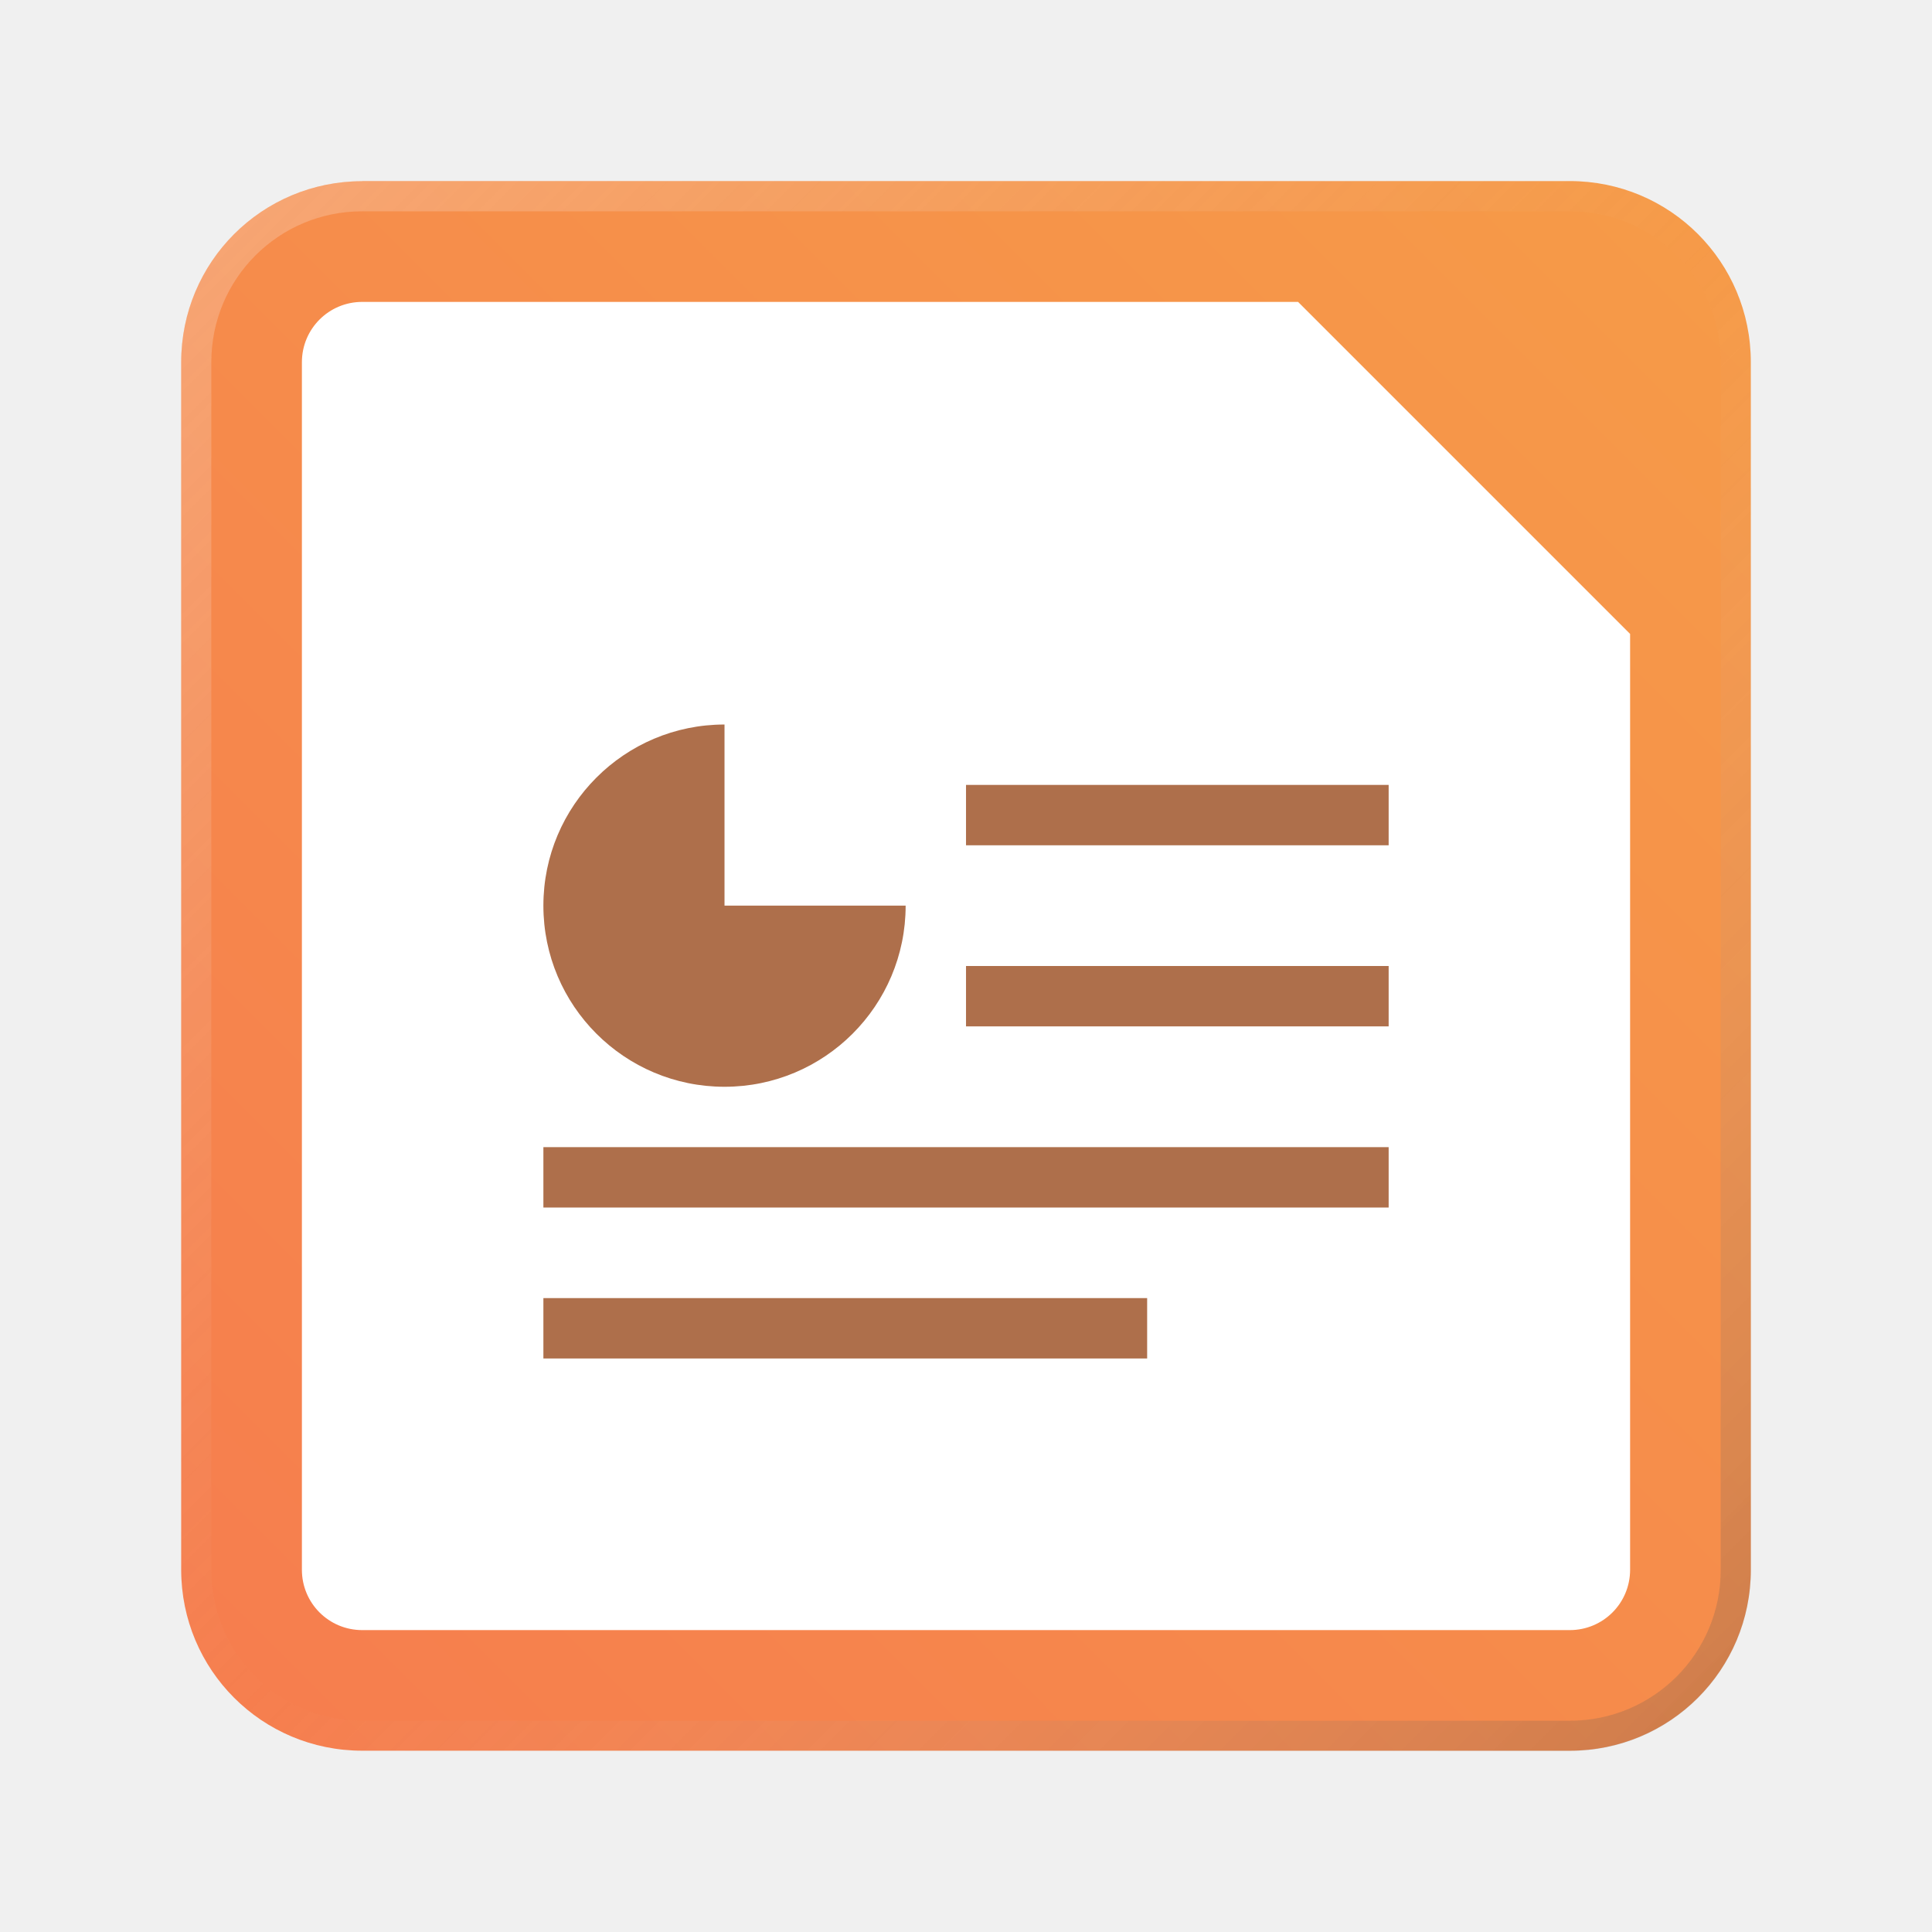
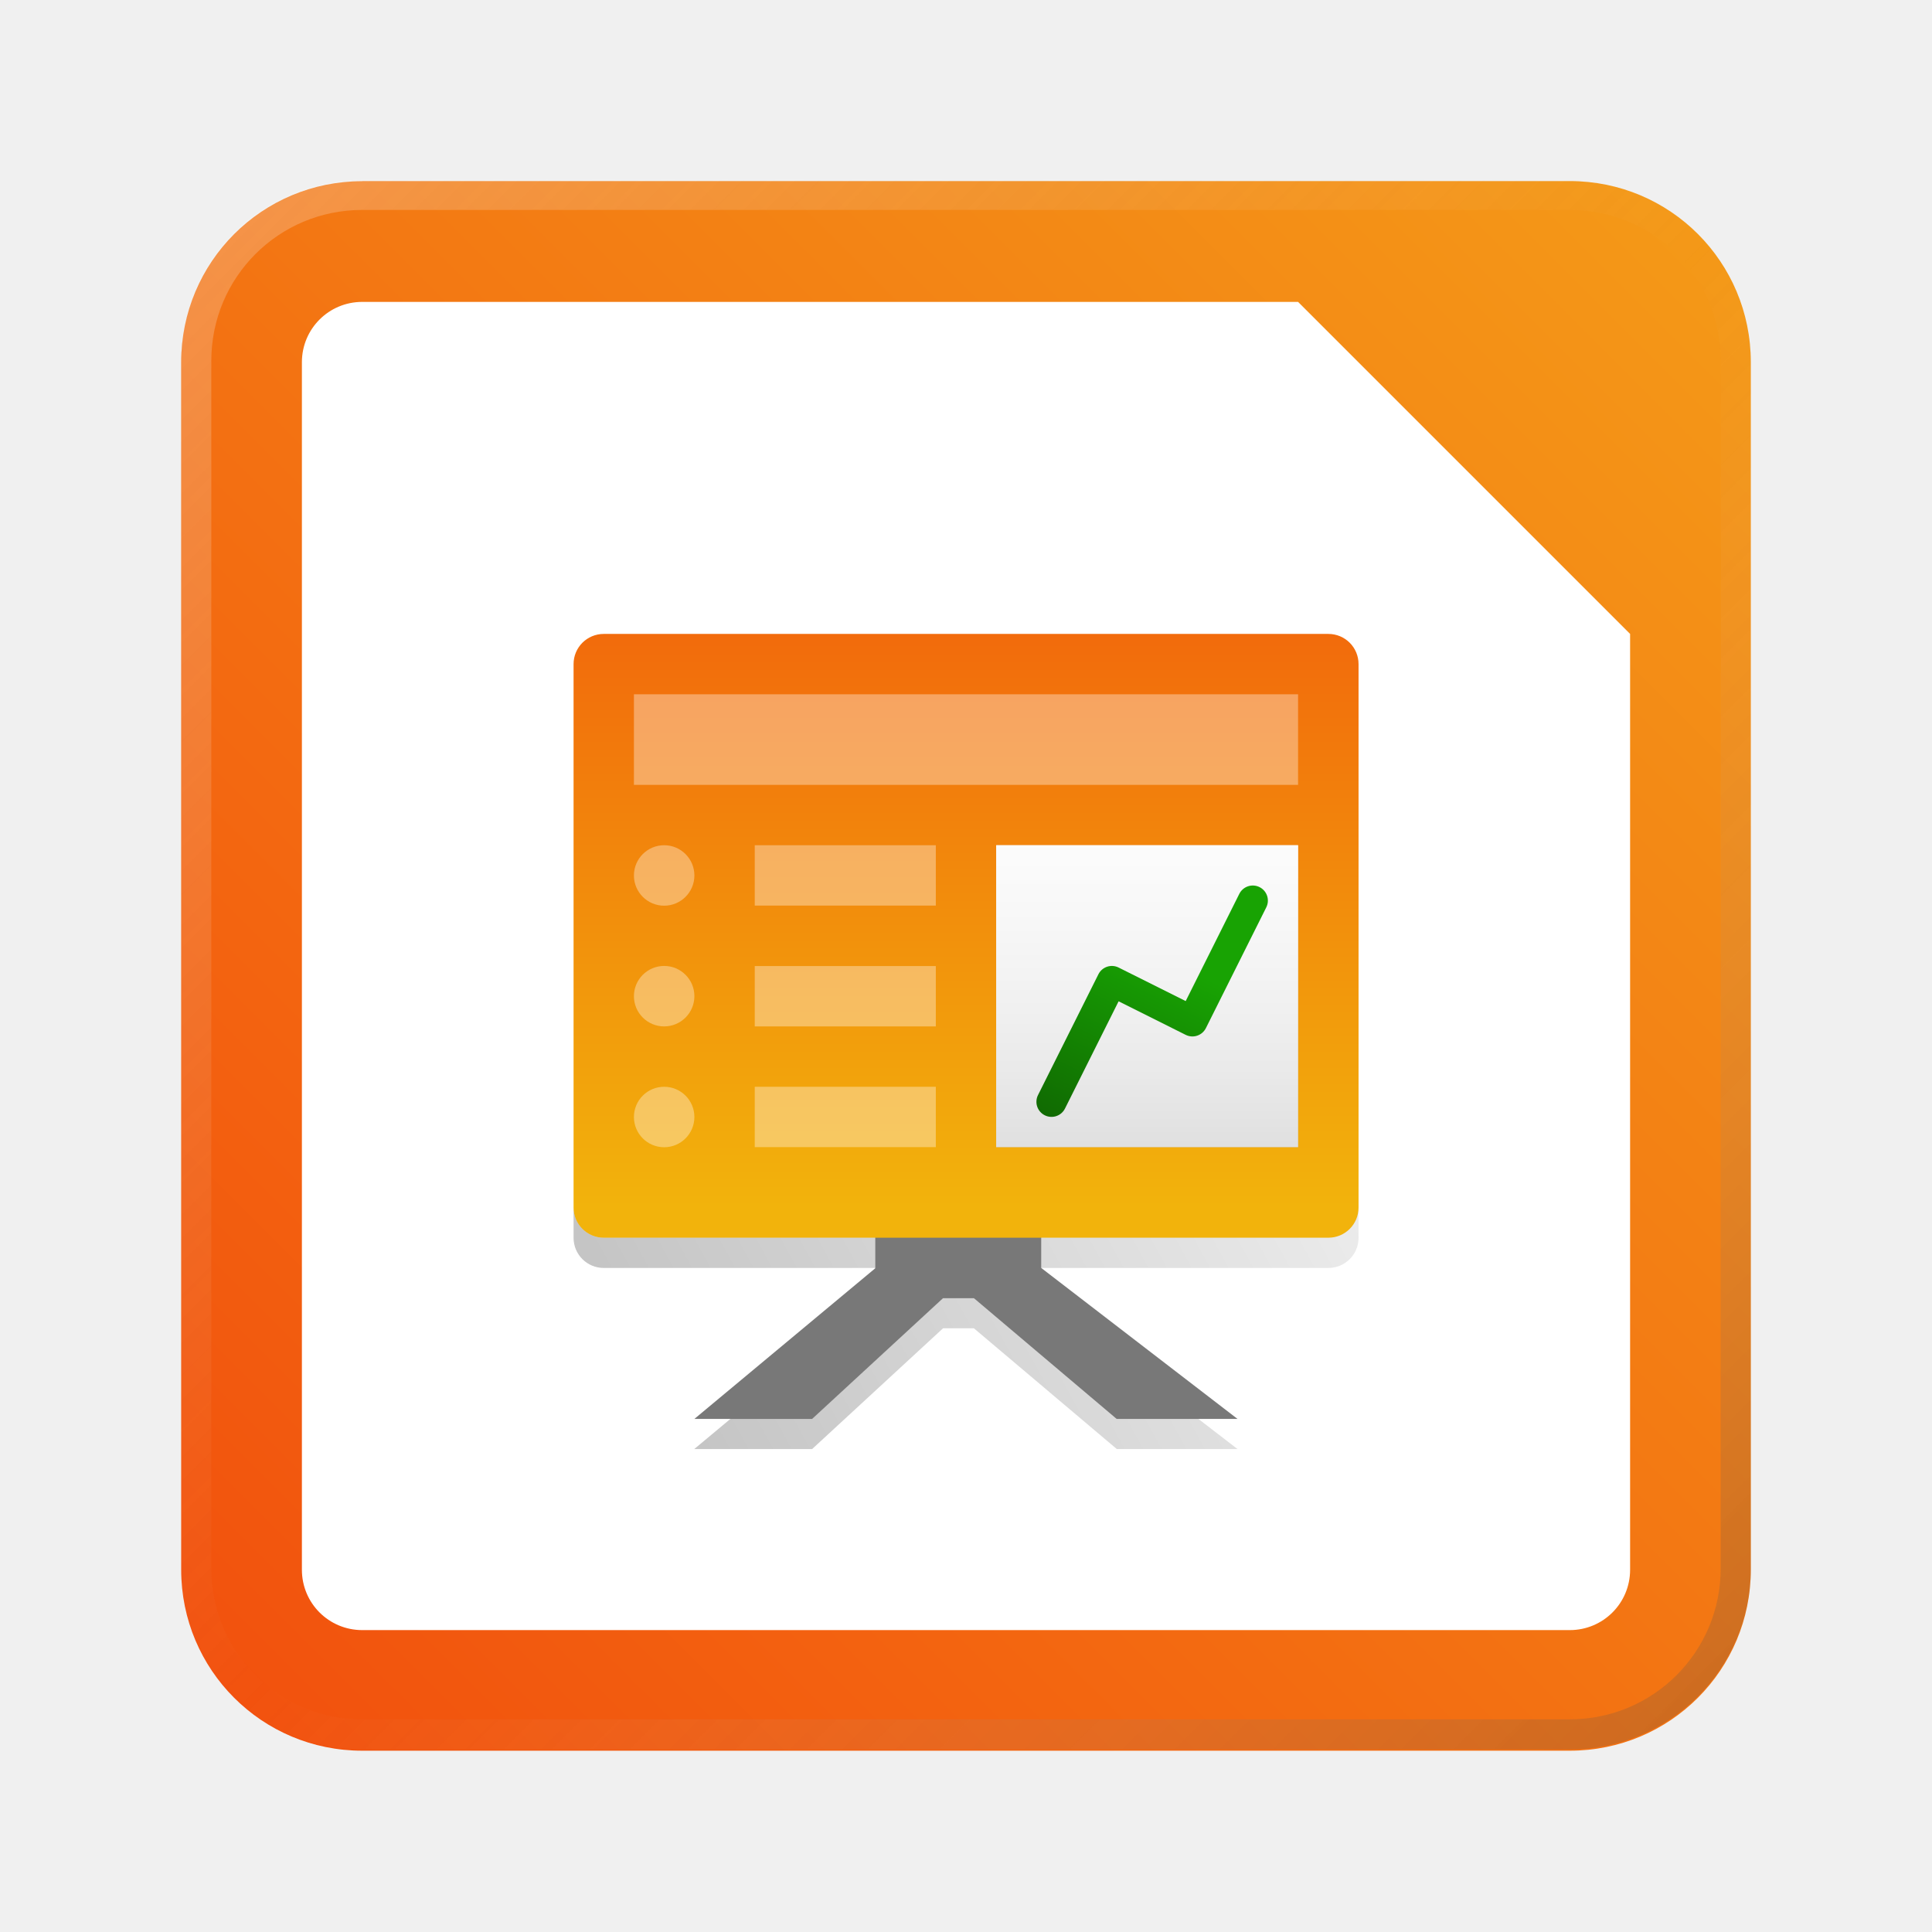
<svg xmlns="http://www.w3.org/2000/svg" xmlns:xlink="http://www.w3.org/1999/xlink" width="64" height="64" viewBox="0 0 16.933 16.933" version="1.1" id="svg5">
  <defs id="defs2">
+     <linearGradient id="linearGradient6625">
+       <stop style="stop-color:#000000;stop-opacity:1;" offset="0" id="stop6621" />
+       <stop style="stop-color:#000000;stop-opacity:0;" offset="1" id="stop6623" />
+     </linearGradient>
+     <linearGradient id="linearGradient3697">
+       <stop style="stop-color:#b3b3b3;stop-opacity:1;" offset="0" id="stop3693" />
+       <stop style="stop-color:#e6e6e6;stop-opacity:1" offset="1" id="stop3695" />
+     </linearGradient>
+     <linearGradient id="linearGradient2973">
+       <stop style="stop-color:#ffffff;stop-opacity:0.863" offset="0" id="stop2969" />
+       <stop style="stop-color:#ffffff;stop-opacity:0.588" offset="1" id="stop2971" />
+     </linearGradient>
+     <linearGradient id="linearGradient1382">
+       <stop style="stop-color:#f26b0c;stop-opacity:1;" offset="0" id="stop1378" />
+       <stop style="stop-color:#f2b30c;stop-opacity:1" offset="1" id="stop1380" />
+     </linearGradient>
    <linearGradient id="linearGradient1721">
-       <stop style="stop-color:#f6794f;stop-opacity:1;" offset="0" id="stop1717" />
-       <stop style="stop-color:#f69f47;stop-opacity:1" offset="1" id="stop1719" />
+       <stop style="stop-color:#f2460c;stop-opacity:1" offset="0" id="stop1717" />
+       <stop style="stop-color:#f4a419;stop-opacity:1" offset="1" id="stop1719" />
    </linearGradient>
    <linearGradient id="linearGradient37218">
      <stop style="stop-color:#1a1a1a;stop-opacity:1" offset="0" id="stop37214" />
      <stop style="stop-color:#e6e6e6;stop-opacity:0.003" offset="0.497" id="stop37220" />
      <stop style="stop-color:#ffffff;stop-opacity:1" offset="1" id="stop37216" />
    </linearGradient>
-     <linearGradient xlink:href="#linearGradient37218" id="linearGradient881" x1="64.208" y1="64.063" x2="0.305" y2="0.135" gradientUnits="userSpaceOnUse" />
+     <linearGradient xlink:href="#linearGradient37218" id="linearGradient881" x1="64.208" y1="64.063" x2="0.305" y2="0.135" gradientUnits="userSpaceOnUse" gradientTransform="matrix(0.2645833,0,0,0.2645833,0,-0.01227618)" />
    <linearGradient xlink:href="#linearGradient1721" id="linearGradient1723" x1="7.4081421e-09" y1="16.933" x2="16.933" y2="-2.7838135e-07" gradientUnits="userSpaceOnUse" />
+     <linearGradient xlink:href="#linearGradient1382" id="linearGradient1384" x1="12.965" y1="5.821" x2="12.965" y2="10.583" gradientUnits="userSpaceOnUse" gradientTransform="matrix(1,0,0,1.055556,0,-0.5879631)" />
+     <linearGradient xlink:href="#linearGradient2973" id="linearGradient2975" x1="11.377" y1="7.673" x2="11.377" y2="9.79" gradientUnits="userSpaceOnUse" gradientTransform="matrix(1.25,0,0,1.25,-2.84427,-2.182812)" />
+     <linearGradient xlink:href="#linearGradient3697" id="linearGradient3699" x1="11.906" y1="9.79" x2="11.906" y2="7.673" gradientUnits="userSpaceOnUse" gradientTransform="matrix(1.25,0,0,1.25,-2.84427,-2.182812)" />
+     <linearGradient xlink:href="#linearGradient1267" id="linearGradient1269" x1="80.083" y1="58.376" x2="77.149" y2="64.399" gradientUnits="userSpaceOnUse" gradientTransform="matrix(0.2645833,0,0,0.2645833,-11.26434,-7.189635)" />
+     <linearGradient id="linearGradient1267">
+       <stop style="stop-color:#18a303;stop-opacity:1;" offset="0" id="stop1263" />
+       <stop style="stop-color:#106802;stop-opacity:1" offset="1" id="stop1265" />
+     </linearGradient>
+     <linearGradient xlink:href="#linearGradient6625" id="linearGradient6627" x1="13" y1="53" x2="53" y2="31" gradientUnits="userSpaceOnUse" gradientTransform="matrix(0.2645833,0,0,0.2645833,0,-0.2645833)" />
  </defs>
  <path id="rect846-3" style="fill:url(#linearGradient1723);stroke-width:0.338;fill-opacity:1" d="m 3.175,1.587 h 10.583 c 0.879,0 1.587,0.708 1.587,1.587 v 10.583 c 0,0.879 -0.708,1.587 -1.587,1.587 H 3.175 c -0.879,0 -1.587,-0.708 -1.587,-1.587 V 3.175 c 0,-0.879 0.708,-1.587 1.587,-1.587 z" />
-   <path id="rect846" style="opacity:0.3;fill:url(#linearGradient881);stroke-width:1.276;fill-opacity:1" d="M 12 6 C 8.676 6 6 8.676 6 12 L 6 52 C 6 55.324 8.676 58 12 58 L 52 58 C 55.324 58 58 55.324 58 52 L 58 12 C 58 8.676 55.324 6 52 6 L 12 6 z M 12 7 L 52 7 C 54.77 7 57 9.23 57 12 L 57 52 C 57 54.77 54.77 57 52 57 L 12 57 C 9.23 57 7 54.77 7 52 L 7 12 C 7 9.23 9.23 7 12 7 z " transform="scale(0.2645833)" />
+   <path id="rect846" style="opacity:0.3;fill:url(#linearGradient881);fill-opacity:1;stroke-width:0.338" d="m 3.175,1.575 c -0.879,0 -1.587,0.708 -1.587,1.587 V 13.746 c 0,0.879 0.708,1.587 1.587,1.587 h 10.583 c 0.879,0 1.587,-0.708 1.587,-1.587 V 3.163 c 0,-0.879 -0.708,-1.587 -1.587,-1.587 z m 0,0.265 h 10.583 c 0.733,0 1.323,0.59 1.323,1.323 V 13.746 c 0,0.733 -0.59,1.323 -1.323,1.323 H 3.175 c -0.733,0 -1.323,-0.59 -1.323,-1.323 V 3.163 c 0,-0.733 0.59,-1.323 1.323,-1.323 z" />
  <path id="rect849" style="fill:#ffffff;stroke-width:1.673;stroke-linejoin:round" d="M 3.175,2.646 H 11.377 L 14.287,5.556 v 8.202 c 0,0.293 -0.236,0.529 -0.529,0.529 H 3.175 c -0.293,0 -0.529,-0.236 -0.529,-0.529 V 3.175 c 0,-0.293 0.236,-0.529 0.529,-0.529 z" />
-   <path id="path980" style="fill:#ae6f4b;stroke-width:6.646;stroke-linejoin:round;fill-opacity:1" d="M 24 24 A 6 6 0 0 0 18 30 A 6 6 0 0 0 24 36 A 6 6 0 0 0 30 30 L 24 30 L 24 24 z M 32 26 L 32 28 L 46 28 L 46 26 L 32 26 z M 32 32 L 32 34 L 46 34 L 46 32 L 32 32 z M 18 38 L 18 40 L 46 40 L 46 38 L 18 38 z M 18 43 L 18 45 L 38 45 L 38 43 L 18 43 z " transform="scale(0.2645833)" />
+   <path id="rect1688" style="fill:#787878;fill-opacity:1;stroke-width:0.529;stroke-linejoin:round" d="m 7.671,10.319 h 1.455 v 0.794 l 1.72,1.323 H 9.787 l -1.251,-1.058 -0.271,-10e-7 -1.147,1.058 -1.032,-10e-7 1.585,-1.32 z" />
+   <path id="rect1008" style="opacity:1;fill:url(#linearGradient1384);stroke-width:0.594;stroke-linejoin:round" d="m 5.292,5.556 h 6.35 c 0.147,0 0.265,0.118 0.265,0.265 v 4.762 c 0,0.147 -0.118,0.265 -0.265,0.265 H 5.292 c -0.147,0 -0.265,-0.118 -0.265,-0.265 V 5.821 c 0,-0.147 0.118,-0.265 0.265,-0.265 z" />
+   <rect style="opacity:0.35;fill:#ffffff;fill-opacity:1;stroke-width:0.382;stroke-linejoin:round" id="rect2699" width="5.821" height="0.794" x="5.556" y="6.085" ry="0" />
+   <rect style="opacity:1;fill:url(#linearGradient3699);fill-opacity:1;stroke-width:0.661;stroke-linejoin:round" id="rect3413" width="2.646" height="2.646" x="8.731" y="7.408" />
+   <rect style="opacity:1;fill:url(#linearGradient2975);fill-opacity:1;stroke-width:0.581;stroke-linejoin:round" id="rect2869" width="2.646" height="2.646" x="8.731" y="7.408" />
+   <rect style="opacity:0.35;fill:#ffffff;fill-opacity:1;stroke-width:0.448;stroke-linejoin:round" id="rect4448" width="1.587" height="0.529" x="6.615" y="7.408" />
+   <circle style="opacity:0.35;fill:#ffffff;fill-opacity:1;stroke-width:0.522;stroke-linejoin:round" id="path4552" cx="5.821" cy="7.673" r="0.265" />
+   <circle style="opacity:0.35;fill:#ffffff;fill-opacity:1;stroke-width:0.508;stroke-linejoin:round" id="path4656" cx="5.821" cy="8.731" r="0.265" />
+   <rect style="opacity:0.35;fill:#ffffff;fill-opacity:1;stroke-width:0.458;stroke-linejoin:round" id="rect4760" width="1.587" height="0.529" x="6.615" y="8.467" />
+   <rect style="opacity:0.35;fill:#ffffff;fill-opacity:1;stroke-width:0.458;stroke-linejoin:round" id="rect4864" width="1.587" height="0.529" x="6.615" y="9.525" />
+   <ellipse style="opacity:0.35;fill:#ffffff;fill-opacity:1;stroke-width:0.265;stroke-linejoin:round" id="path4968" cx="5.821" cy="9.79" rx="0.265" ry="0.265" />
+   <path style="color:#000000;fill:url(#linearGradient1269);fill-opacity:1;stroke-width:0.265;stroke-linecap:round;stroke-linejoin:round;-inkscape-stroke:none" d="m 10.938,7.768 a 0.132,0.132 0 0 0 -0.076,0.066 l -0.47,0.94 -0.588,-0.294 a 0.132,0.132 0 0 0 -0.177,0.059 l -0.529,1.058 a 0.132,0.132 0 0 0 0.059,0.178 0.132,0.132 0 0 0 0.177,-0.059 l 0.47,-0.94 0.588,0.294 a 0.132,0.132 0 0 0 0.177,-0.059 L 11.098,7.953 a 0.132,0.132 0 0 0 -0.059,-0.178 0.132,0.132 0 0 0 -0.101,-0.007 z" id="path1106-7" />
+   <path id="rect1688-7" style="opacity:0.3;fill:url(#linearGradient6627);fill-opacity:1;stroke-width:0.529;stroke-linejoin:round" d="m 5.027,10.583 v 0.265 c -3e-7,0.147 0.118,0.265 0.265,0.265 h 2.379 v -0.265 h -2.379 c -0.147,0 -0.265,-0.118 -0.265,-0.265 z m 6.879,0 c 0,0.147 -0.118,0.265 -0.265,0.265 H 9.126 V 11.113 h 2.516 c 0.147,0 0.265,-0.118 0.265,-0.265 z m -3.641,0.794 -1.147,1.058 H 6.403 L 6.085,12.7 H 7.118 L 8.265,11.642 H 8.536 L 9.788,12.7 H 10.846 L 10.502,12.435 H 9.788 L 8.536,11.377 Z" />
</svg>
